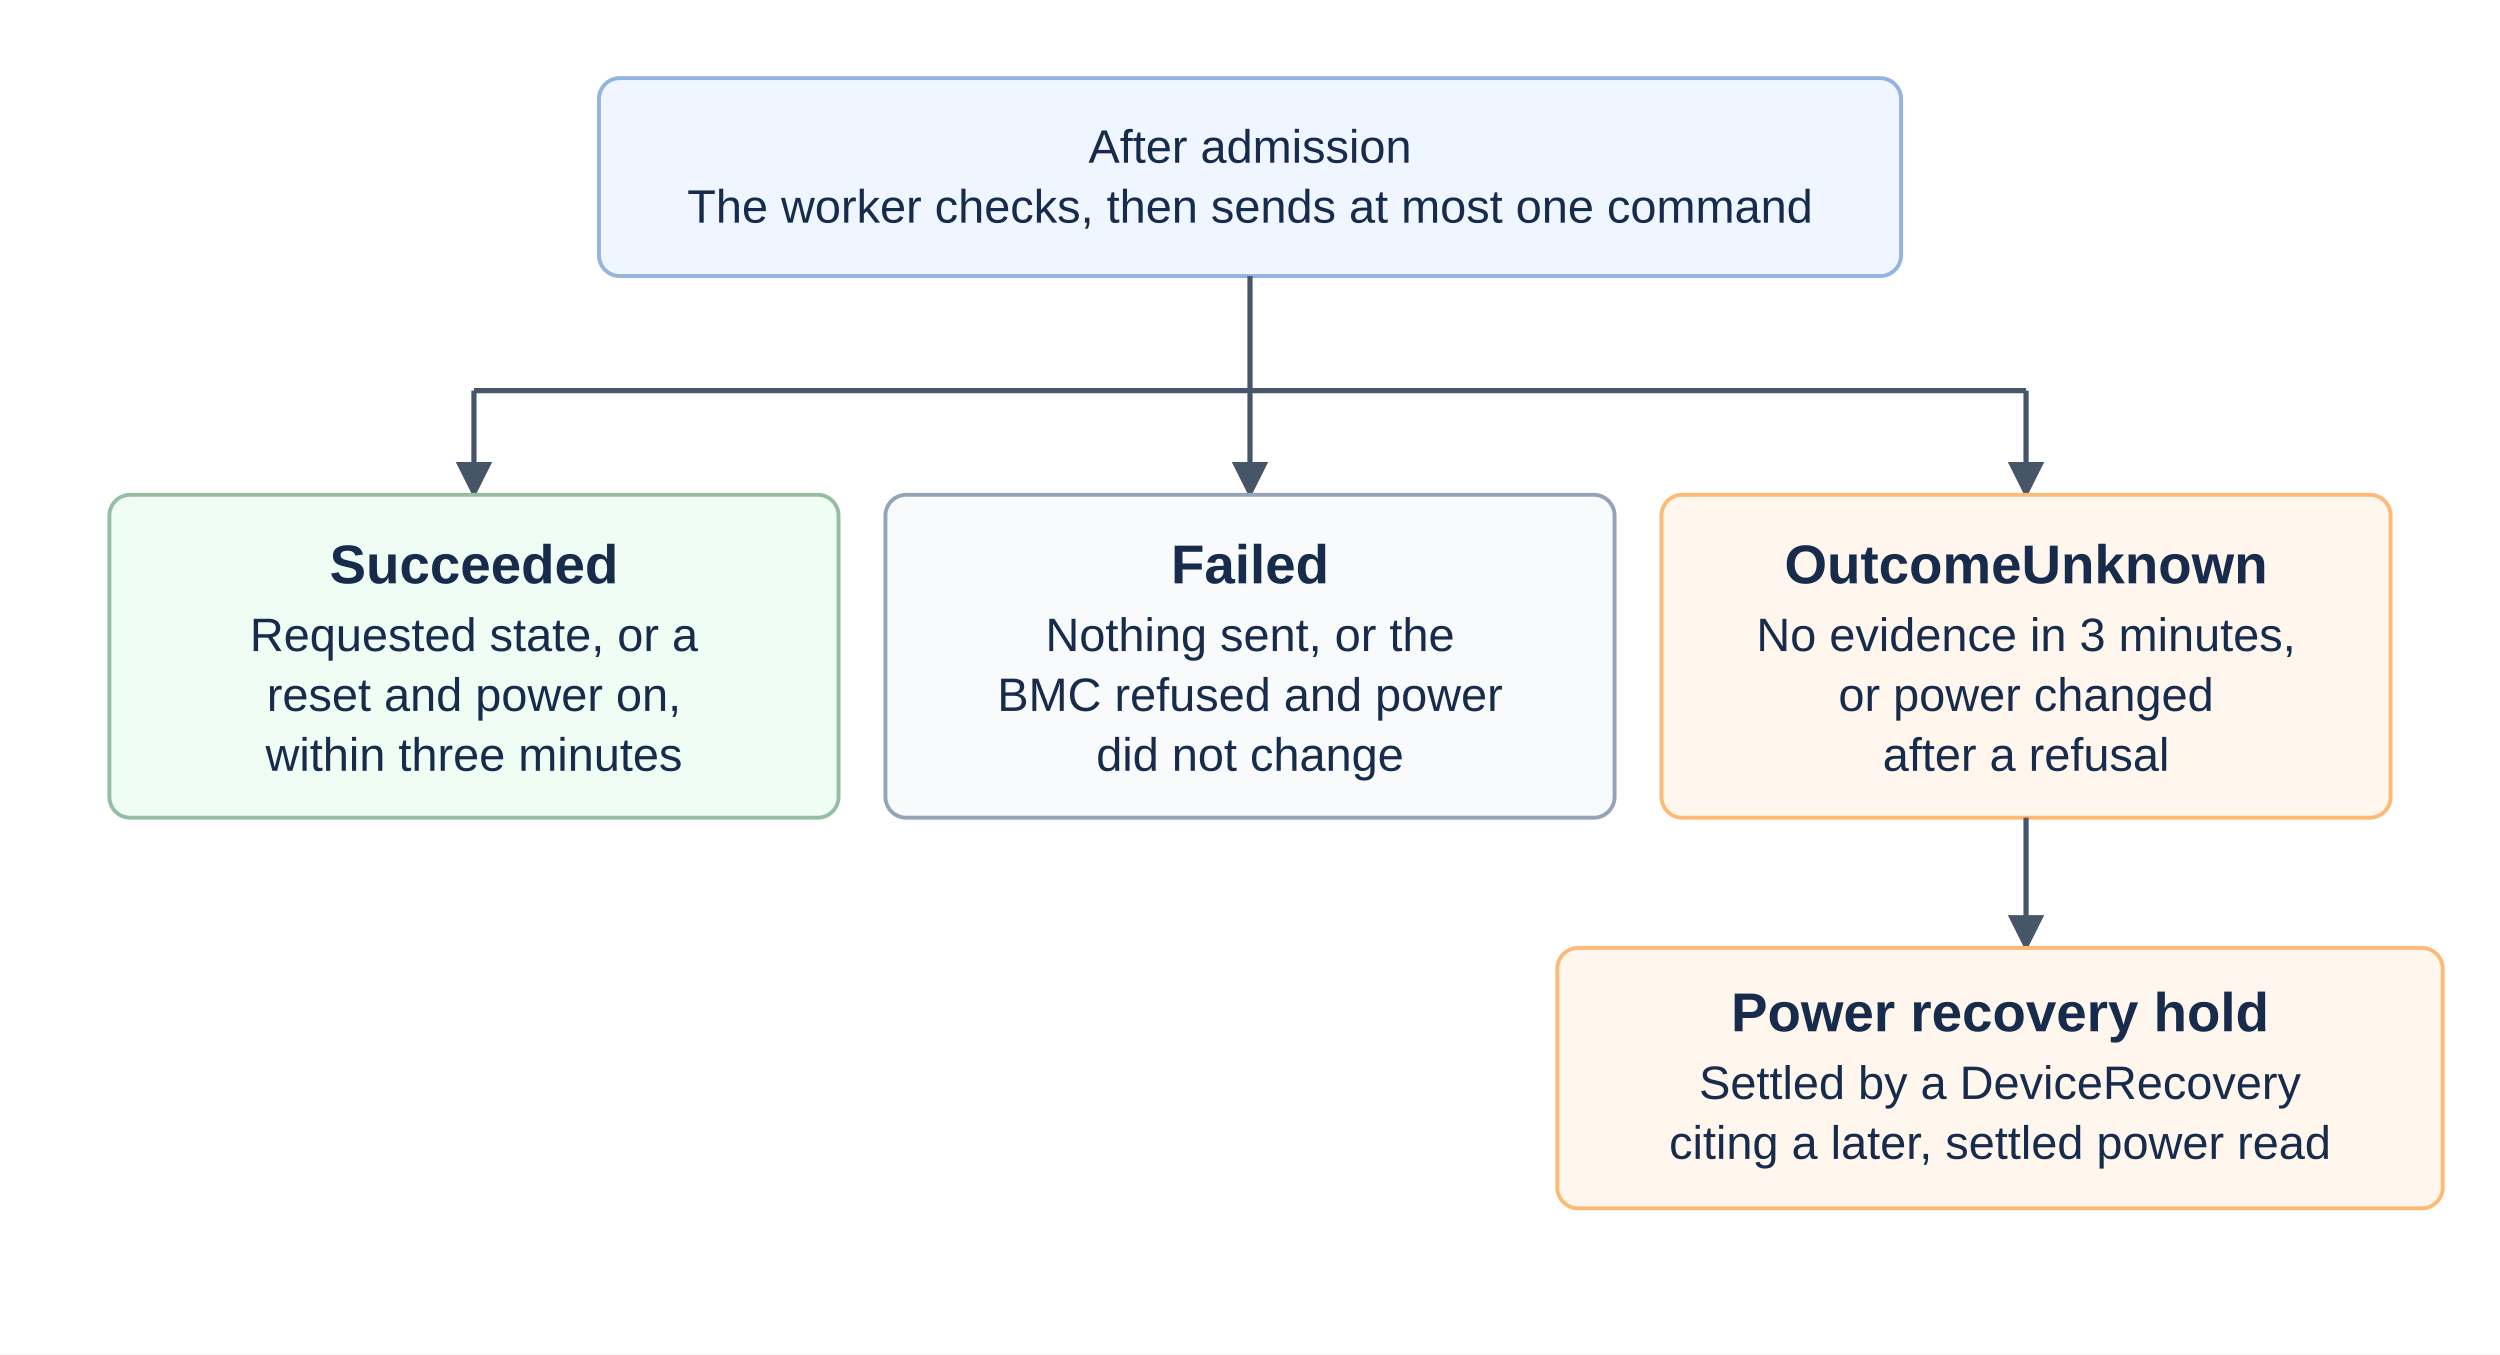
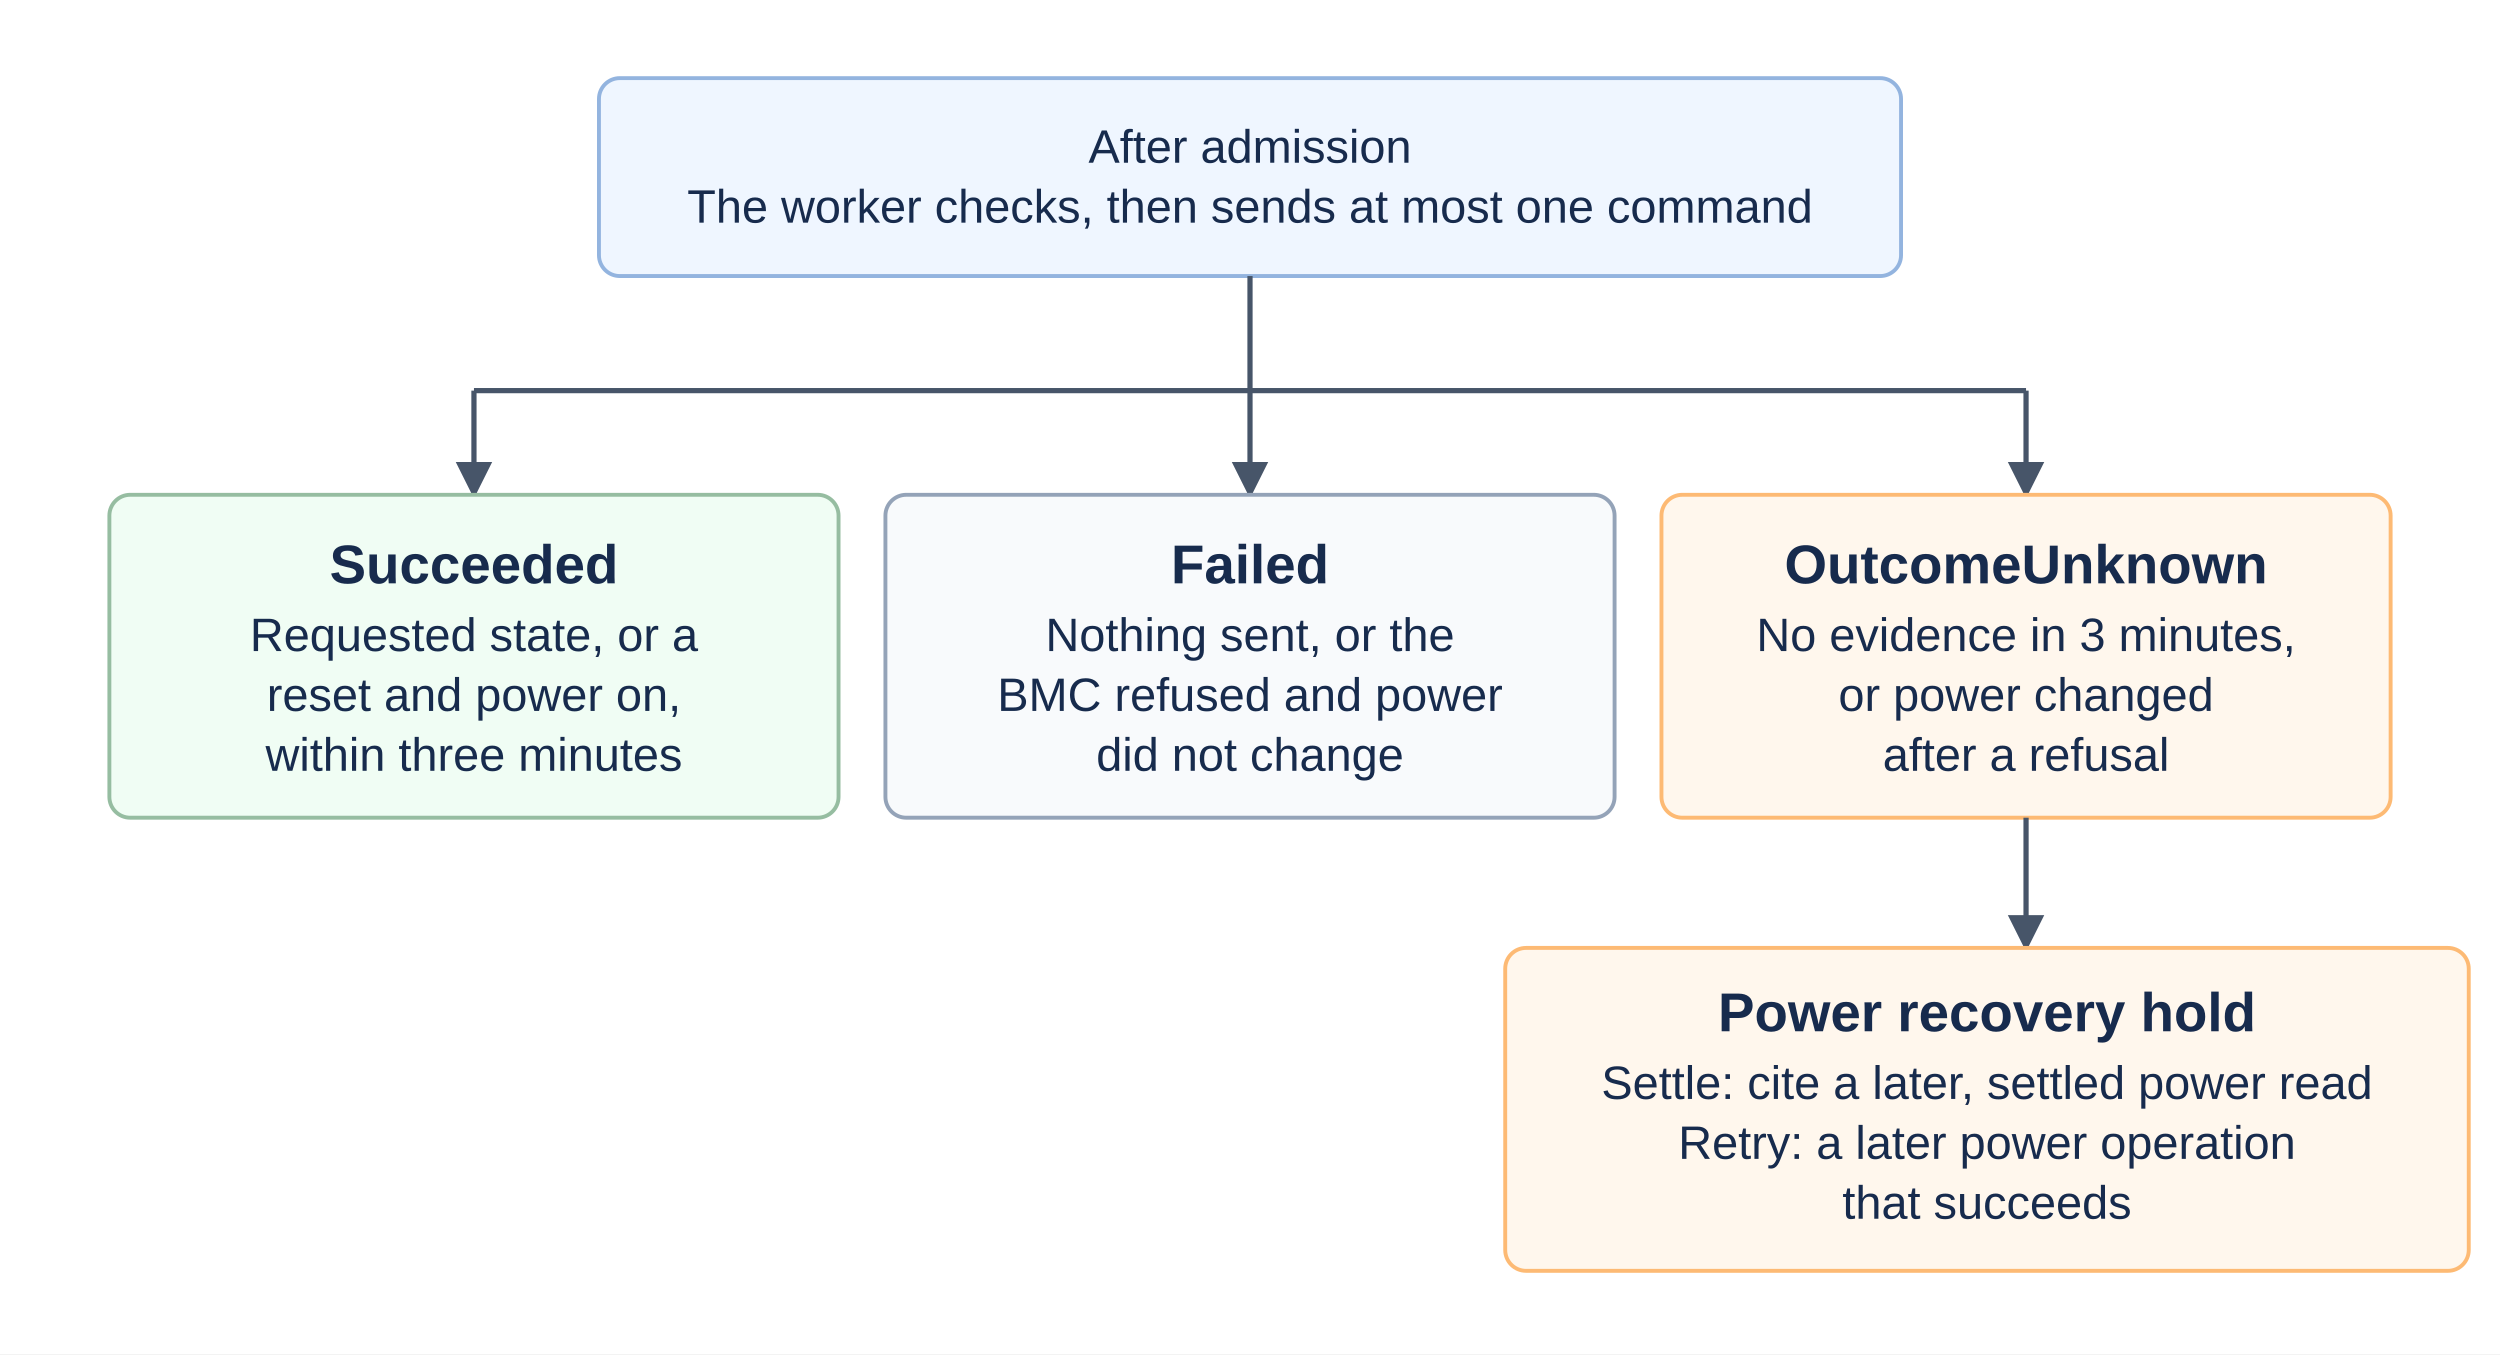
<svg xmlns="http://www.w3.org/2000/svg" width="960" height="520" viewBox="0 0 960 520" role="img" aria-labelledby="title description">
  <defs>
    <marker id="arrow" viewBox="0 0 10 10" refX="9" refY="5" markerWidth="7" markerHeight="7" orient="auto-start-reverse">
      <path d="M 0 0 L 10 5 L 0 10 z" fill="#475569" />
    </marker>
  </defs>
  <style>text { font-family: Arial, Helvetica, sans-serif; fill: #172b4d; } .heading { font-size: 21px; font-weight: 700; } .label { font-size: 18px; } .detail { font-size: 17px; fill: #475569; } .line { fill: none; stroke: #475569; stroke-width: 2; marker-end: url(#arrow); }</style>
  <rect width="960" height="520" fill="white" />
  <rect x="230" y="30" width="500" height="76" rx="8" fill="#eff6ff" stroke="#93b4df" stroke-width="1.5" />
  <text x="480" y="62.5" class="label" text-anchor="middle">After admission</text>
  <text x="480" y="85.5" class="label" text-anchor="middle">The worker checks, then sends at most one command</text>
  <path d="M 480 106 L 480 150" stroke="#475569" stroke-width="2" />
  <path d="M 182 150 L 778 150" stroke="#475569" stroke-width="2" fill="none" />
  <path d="M 182 150 L 182 190" class="line" />
  <path d="M 480 150 L 480 190" class="line" />
  <path d="M 778 150 L 778 190" class="line" />
  <rect x="42" y="190" width="280" height="124" rx="8" fill="#f0fdf4" stroke="#96bda1" stroke-width="1.5" />
  <text x="182" y="224" class="heading" text-anchor="middle">Succeeded</text>
  <text x="182" y="250" class="label" text-anchor="middle">Requested state, or a</text>
  <text x="182" y="273" class="label" text-anchor="middle">reset and power on,</text>
  <text x="182" y="296" class="label" text-anchor="middle">within three minutes</text>
  <rect x="340" y="190" width="280" height="124" rx="8" fill="#f8fafc" stroke="#94a3b8" stroke-width="1.5" />
  <text x="480" y="224" class="heading" text-anchor="middle">Failed</text>
  <text x="480" y="250" class="label" text-anchor="middle">Nothing sent, or the</text>
  <text x="480" y="273" class="label" text-anchor="middle">BMC refused and power</text>
  <text x="480" y="296" class="label" text-anchor="middle">did not change</text>
  <rect x="638" y="190" width="280" height="124" rx="8" fill="#fff7ed" stroke="#fdba74" stroke-width="1.5" />
  <text x="778" y="224" class="heading" text-anchor="middle">OutcomeUnknown</text>
  <text x="778" y="250" class="label" text-anchor="middle">No evidence in 3 minutes,</text>
  <text x="778" y="273" class="label" text-anchor="middle">or power changed</text>
  <text x="778" y="296" class="label" text-anchor="middle">after a refusal</text>
  <path d="M 778 314 L 778 364" class="line" />
-   <rect x="598" y="364" width="340" height="100" rx="8" fill="#fff7ed" stroke="#fdba74" stroke-width="1.5" />
-   <text x="768" y="396" class="heading" text-anchor="middle">Power recovery hold</text>
-   <text x="768" y="422" class="label" text-anchor="middle">Settled by a DeviceRecovery</text>
-   <text x="768" y="445" class="label" text-anchor="middle">citing a later, settled power read</text>
+   <rect x="578" y="364" width="370" height="124" rx="8" fill="#fff7ed" stroke="#fdba74" stroke-width="1.5" />
+   <text x="763" y="396" class="heading" text-anchor="middle">Power recovery hold</text>
+   <text x="763" y="422" class="label" text-anchor="middle">Settle: cite a later, settled power read</text>
+   <text x="763" y="445" class="label" text-anchor="middle">Retry: a later power operation</text>
+   <text x="763" y="468" class="label" text-anchor="middle">that succeeds</text>
</svg>
